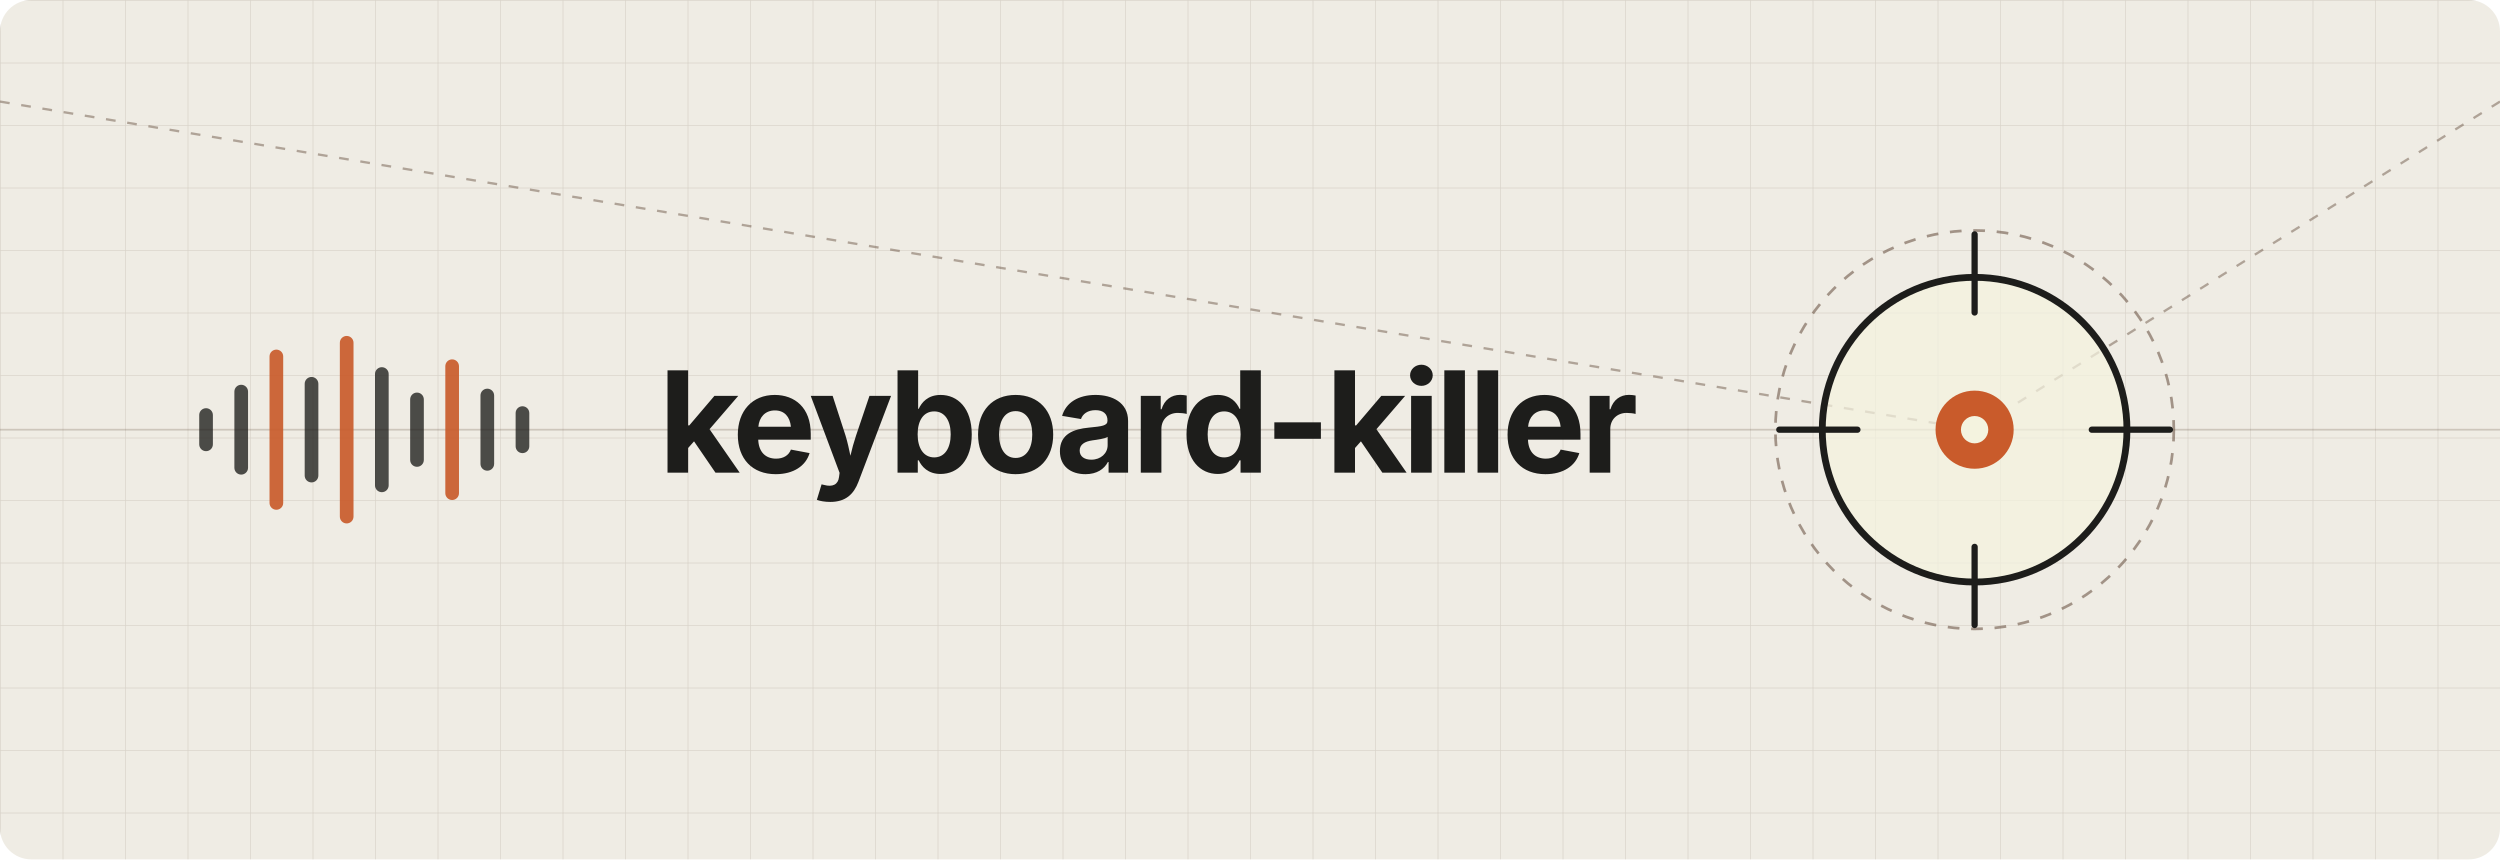
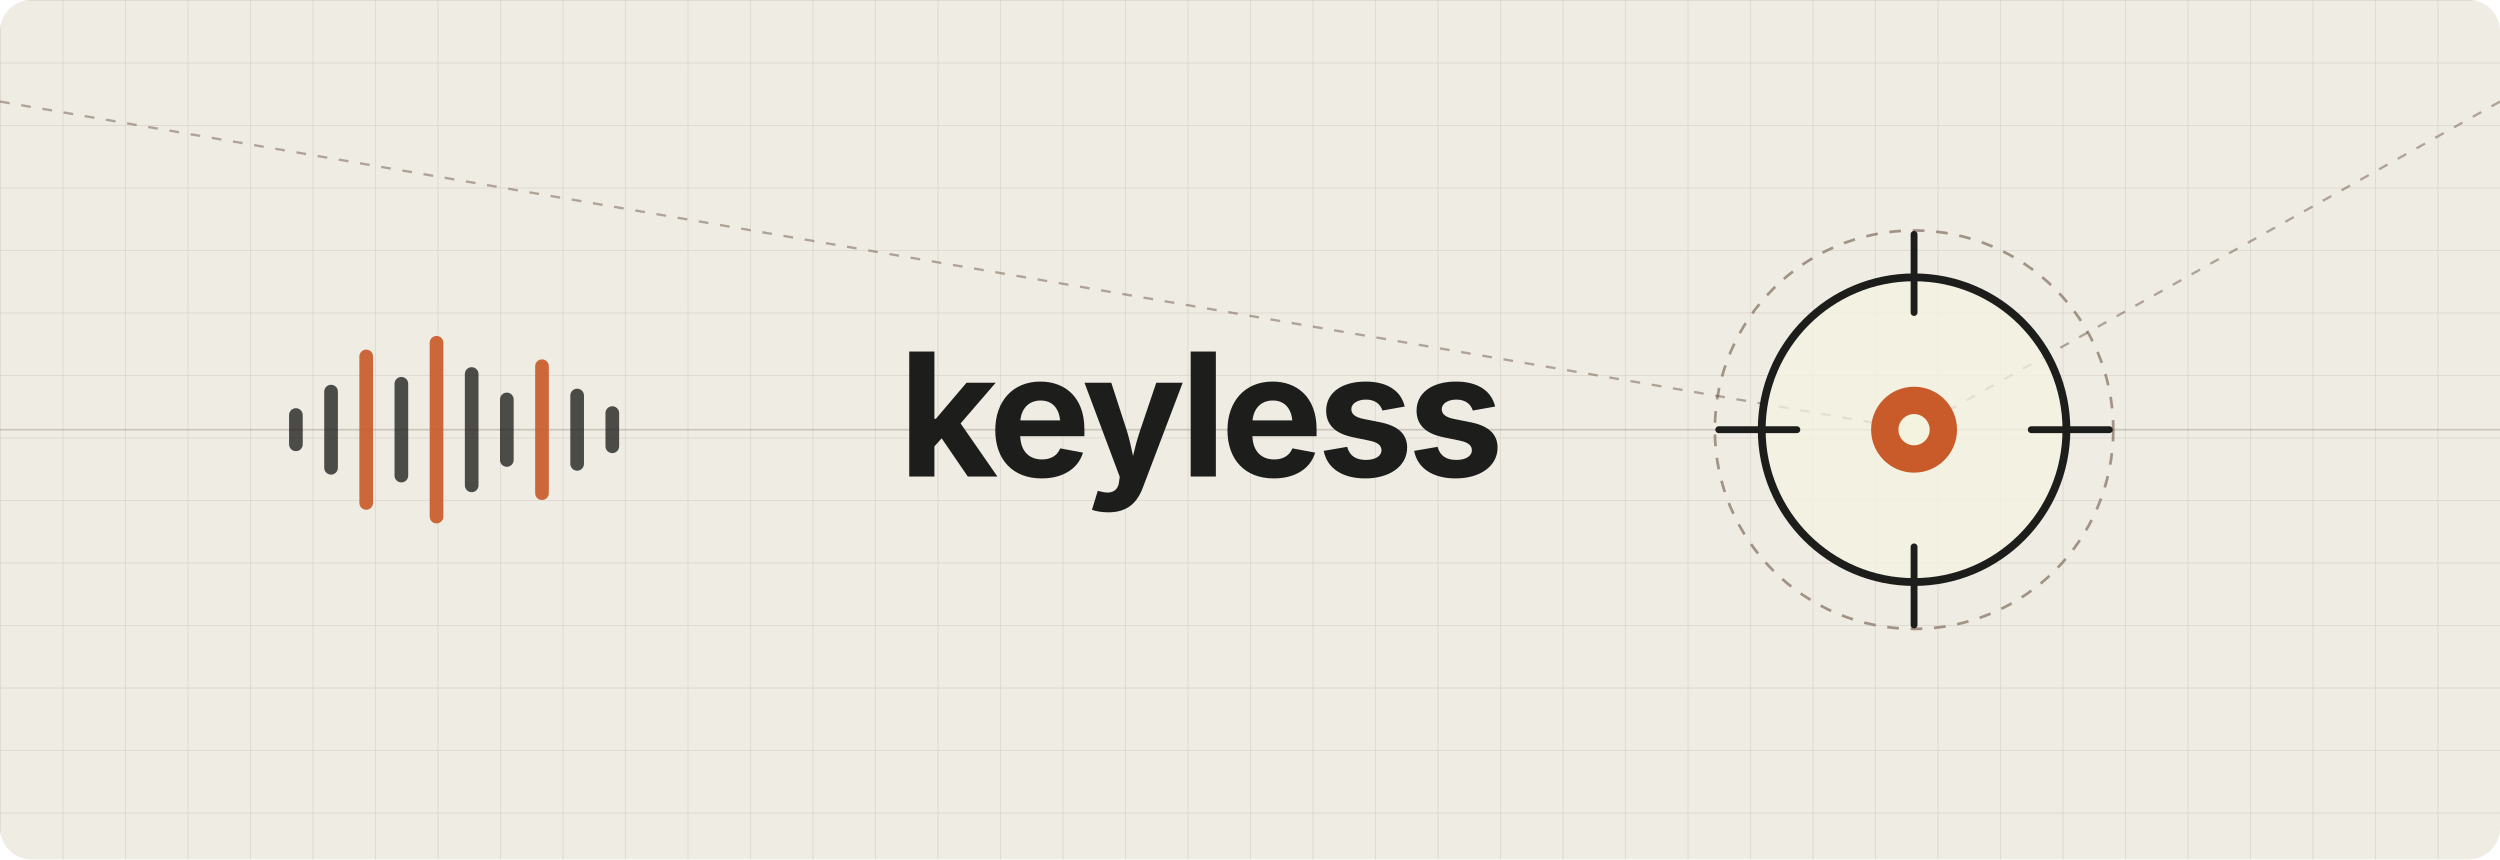
- <svg xmlns="http://www.w3.org/2000/svg" viewBox="0 0 1280 440" width="1280" height="440" role="img" aria-label="Keyboard-Killer">
+ <svg xmlns="http://www.w3.org/2000/svg" viewBox="0 0 1280 440" width="1280" height="440" role="img" aria-label="Keyless">
  <defs>
-     <clipPath id="kkbc">
+     <clipPath id="klbc">
      <rect width="1280" height="440" rx="16" />
    </clipPath>
-     <pattern id="kkGrid" width="32" height="32" patternUnits="userSpaceOnUse">
+     <pattern id="klGrid" width="32" height="32" patternUnits="userSpaceOnUse">
      <path d="M 32 0 L 0 0 0 32" fill="none" stroke="#9B8E7F" stroke-width="0.65" opacity="0.28" />
    </pattern>
  </defs>
-   <g clip-path="url(#kkbc)">
+   <g clip-path="url(#klbc)">
    <rect width="1280" height="440" fill="#EFECE4" />
-     <rect width="1280" height="440" fill="url(#kkGrid)" />
-     <line x1="0" y1="52" x2="1011" y2="220" stroke="#624A3A" stroke-width="1.2" stroke-dasharray="5 6" opacity="0.45" />
-     <line x1="1280" y1="52" x2="1011" y2="220" stroke="#624A3A" stroke-width="1.2" stroke-dasharray="5 6" opacity="0.45" />
+     <rect width="1280" height="440" fill="url(#klGrid)" />
+     <line x1="0" y1="52" x2="980" y2="220" stroke="#624A3A" stroke-width="1.2" stroke-dasharray="5 6" opacity="0.45" />
+     <line x1="1280" y1="52" x2="980" y2="220" stroke="#624A3A" stroke-width="1.2" stroke-dasharray="5 6" opacity="0.45" />
    <line x1="0" y1="220" x2="1280" y2="220" stroke="#624A3A" stroke-width="0.9" opacity="0.24" />
    <g>
-       <rect x="102" y="209" width="7" height="22" rx="3.5" fill="#1D1D1B" opacity="0.78" />
-       <rect x="120" y="197" width="7" height="46" rx="3.5" fill="#1D1D1B" opacity="0.78" />
-       <rect x="138" y="179" width="7" height="82" rx="3.5" fill="#C95B2B" opacity="0.92" />
-       <rect x="156" y="193" width="7" height="54" rx="3.5" fill="#1D1D1B" opacity="0.78" />
-       <rect x="174" y="172" width="7" height="96" rx="3.5" fill="#C95B2B" opacity="0.92" />
-       <rect x="192" y="188" width="7" height="64" rx="3.5" fill="#1D1D1B" opacity="0.78" />
-       <rect x="210" y="201" width="7" height="38" rx="3.5" fill="#1D1D1B" opacity="0.78" />
-       <rect x="228" y="184" width="7" height="72" rx="3.5" fill="#C95B2B" opacity="0.92" />
-       <rect x="246" y="199" width="7" height="42" rx="3.5" fill="#1D1D1B" opacity="0.78" />
-       <rect x="264" y="208" width="7" height="24" rx="3.5" fill="#1D1D1B" opacity="0.78" />
+       <rect x="148" y="209" width="7" height="22" rx="3.5" fill="#1D1D1B" opacity="0.78" />
+       <rect x="166" y="197" width="7" height="46" rx="3.5" fill="#1D1D1B" opacity="0.78" />
+       <rect x="184" y="179" width="7" height="82" rx="3.5" fill="#C95B2B" opacity="0.92" />
+       <rect x="202" y="193" width="7" height="54" rx="3.5" fill="#1D1D1B" opacity="0.78" />
+       <rect x="220" y="172" width="7" height="96" rx="3.5" fill="#C95B2B" opacity="0.92" />
+       <rect x="238" y="188" width="7" height="64" rx="3.5" fill="#1D1D1B" opacity="0.78" />
+       <rect x="256" y="201" width="7" height="38" rx="3.5" fill="#1D1D1B" opacity="0.78" />
+       <rect x="274" y="184" width="7" height="72" rx="3.5" fill="#C95B2B" opacity="0.92" />
+       <rect x="292" y="199" width="7" height="42" rx="3.5" fill="#1D1D1B" opacity="0.78" />
+       <rect x="310" y="208" width="7" height="24" rx="3.5" fill="#1D1D1B" opacity="0.78" />
    </g>
-     <text x="588" y="242" text-anchor="middle" font-family="'Helvetica Neue', 'Inter', Arial, sans-serif" font-size="72" font-weight="700" letter-spacing="-2.5" fill="#1D1D1B">keyboard-killer</text>
-     <circle cx="1011" cy="220" r="102" fill="none" stroke="#624A3A" stroke-width="1.4" stroke-dasharray="6 6" opacity="0.55" />
-     <circle cx="1011" cy="220" r="78" fill="#F4F3DF" fill-opacity="0.72" stroke="#1D1D1B" stroke-width="3.5" />
-     <line x1="1011" y1="120" x2="1011" y2="160" stroke="#1D1D1B" stroke-width="3.2" stroke-linecap="round" />
-     <line x1="1011" y1="280" x2="1011" y2="320" stroke="#1D1D1B" stroke-width="3.2" stroke-linecap="round" />
-     <line x1="911" y1="220" x2="951" y2="220" stroke="#1D1D1B" stroke-width="3.2" stroke-linecap="round" />
-     <line x1="1071" y1="220" x2="1111" y2="220" stroke="#1D1D1B" stroke-width="3.2" stroke-linecap="round" />
-     <circle cx="1011" cy="220" r="20" fill="#C95B2B" />
-     <circle cx="1011" cy="220" r="7" fill="#F4F3DF" />
+     <text x="615" y="244" text-anchor="middle" font-family="'Helvetica Neue', 'Inter', Arial, sans-serif" font-size="88" font-weight="700" letter-spacing="-3" fill="#1D1D1B">keyless</text>
+     <circle cx="980" cy="220" r="102" fill="none" stroke="#624A3A" stroke-width="1.4" stroke-dasharray="6 6" opacity="0.55" />
+     <circle cx="980" cy="220" r="78" fill="#F4F3DF" fill-opacity="0.76" stroke="#1D1D1B" stroke-width="4" />
+     <line x1="980" y1="120" x2="980" y2="160" stroke="#1D1D1B" stroke-width="3.5" stroke-linecap="round" />
+     <line x1="980" y1="280" x2="980" y2="320" stroke="#1D1D1B" stroke-width="3.5" stroke-linecap="round" />
+     <line x1="880" y1="220" x2="920" y2="220" stroke="#1D1D1B" stroke-width="3.5" stroke-linecap="round" />
+     <line x1="1040" y1="220" x2="1080" y2="220" stroke="#1D1D1B" stroke-width="3.5" stroke-linecap="round" />
+     <circle cx="980" cy="220" r="22" fill="#C95B2B" />
+     <circle cx="980" cy="220" r="8" fill="#F4F3DF" />
  </g>
</svg>
